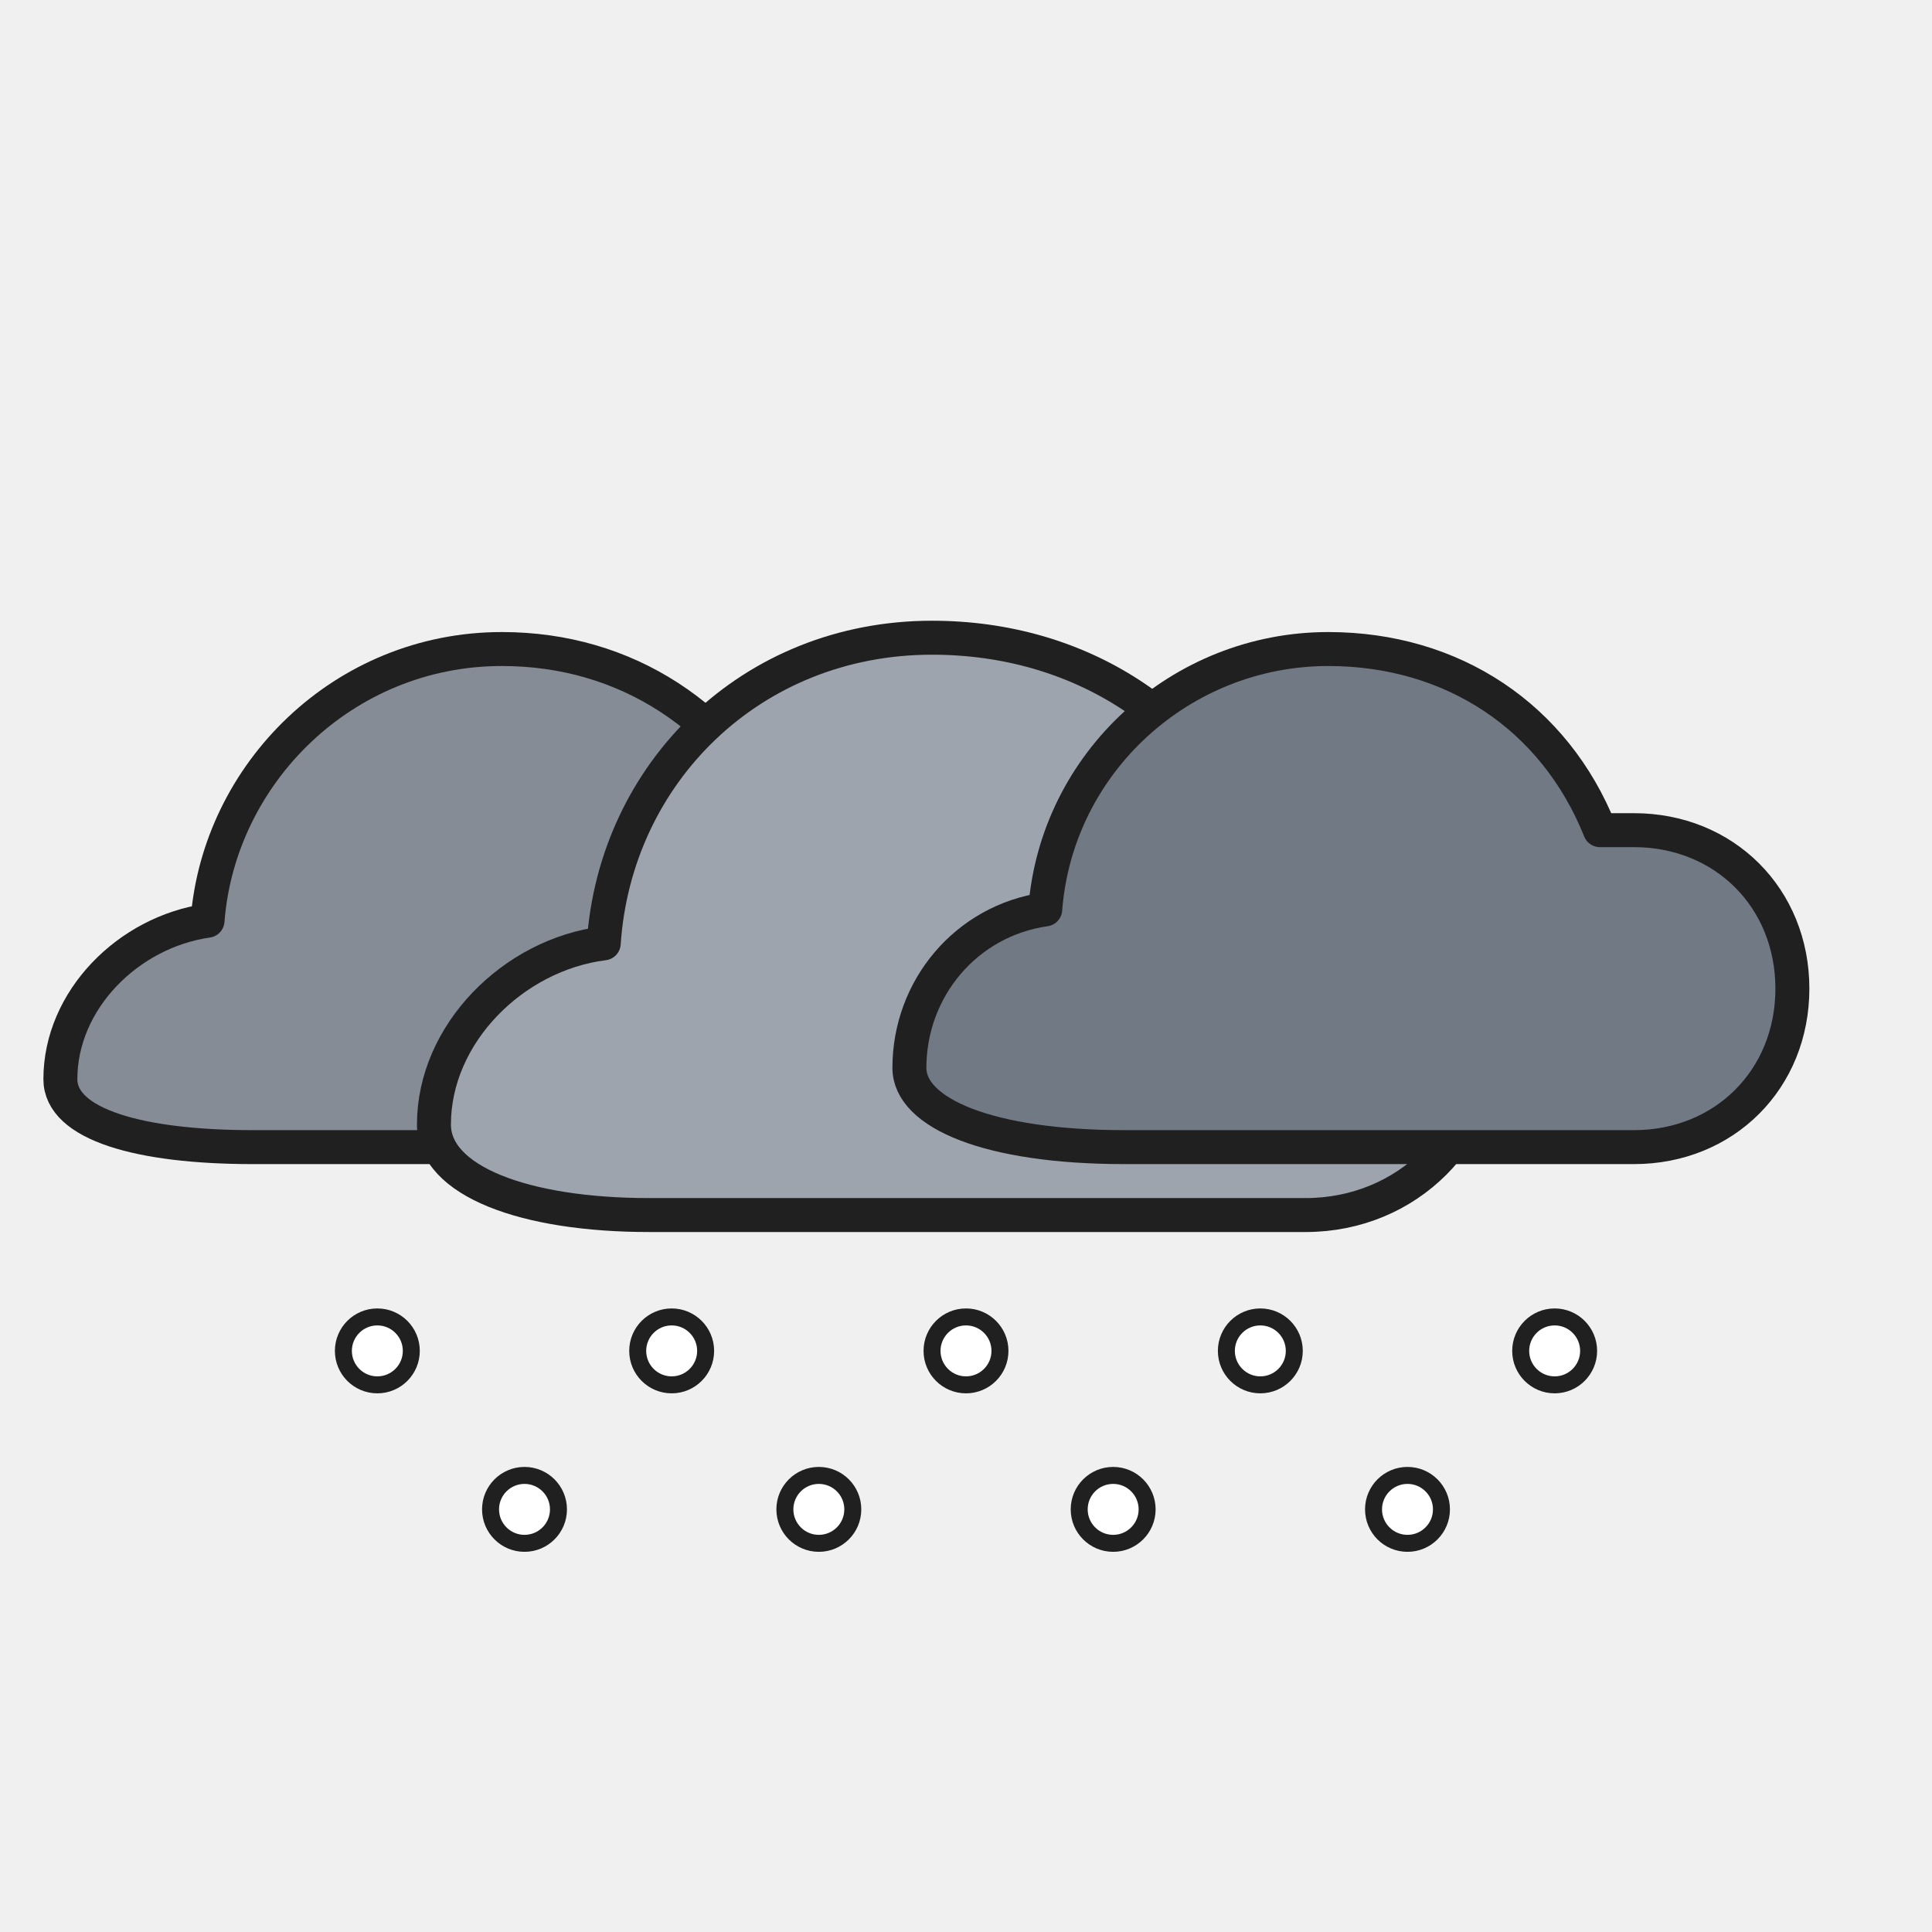
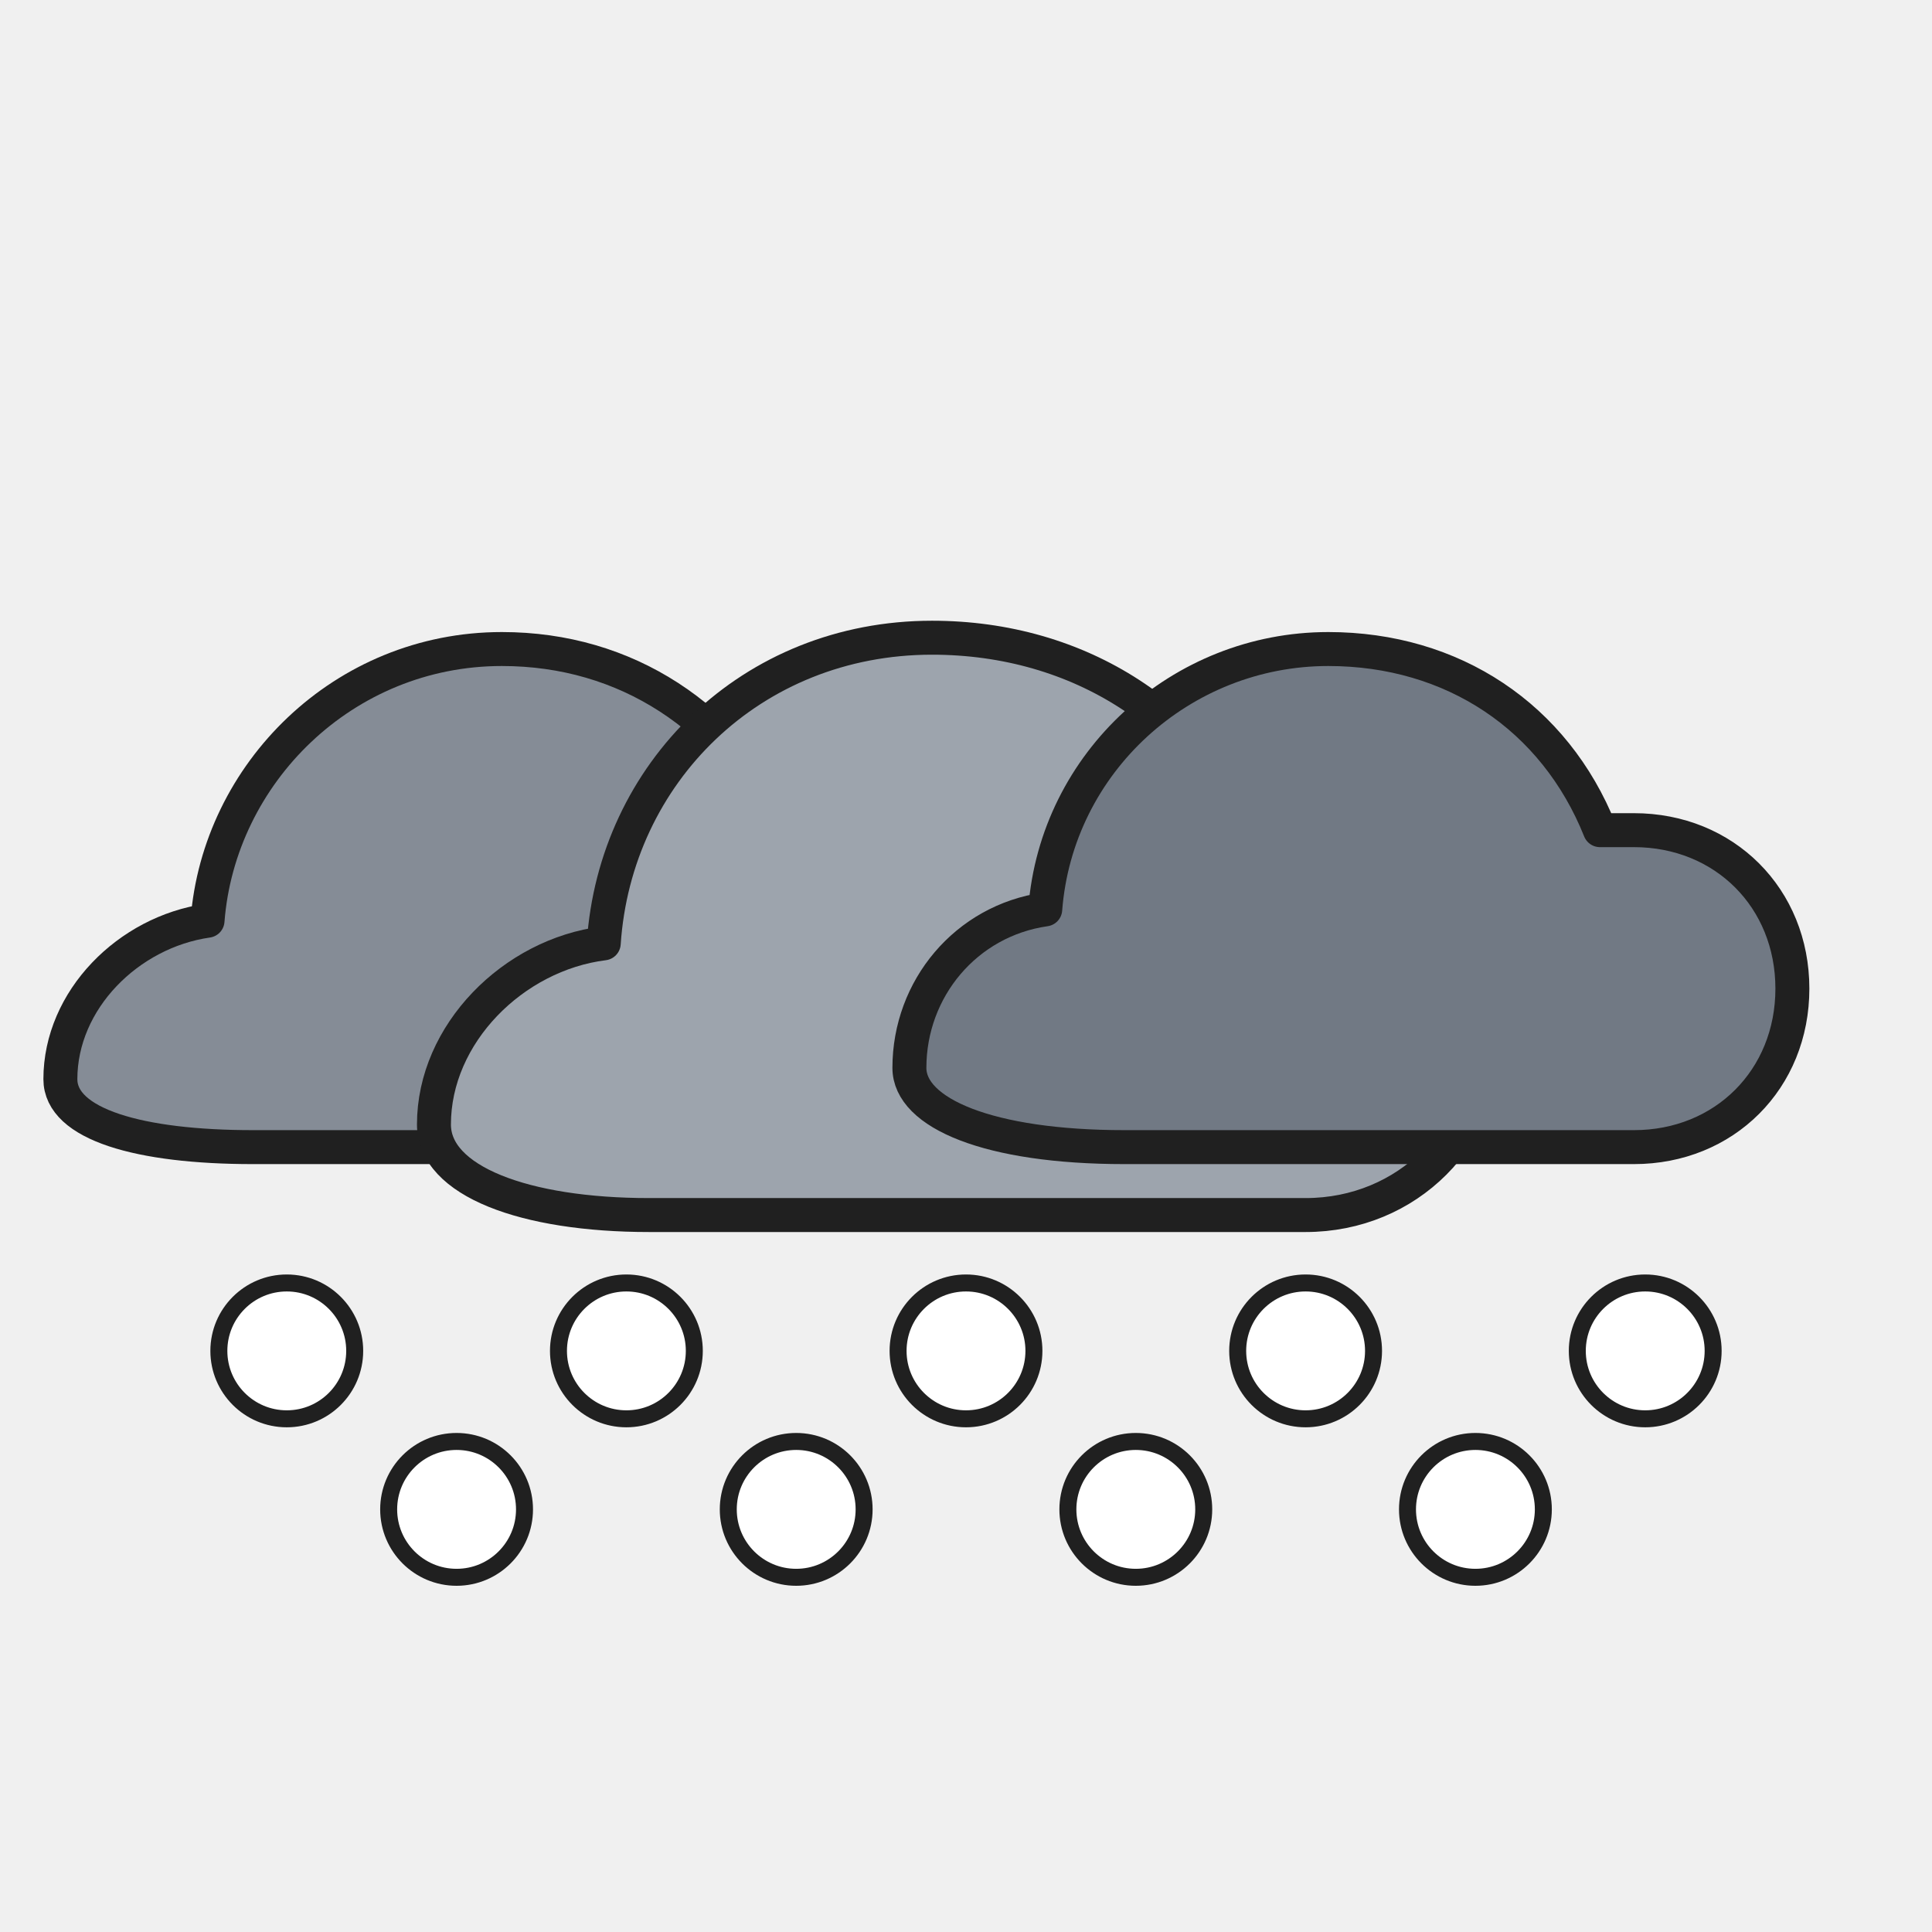
<svg xmlns="http://www.w3.org/2000/svg" viewBox="0 0 128 128" role="img" aria-label="Three darker gray clouds with heavy snow">
  <g transform="translate(16 16) scale(.75)">
    <g transform="translate(0 22)">
      <path fill="#858c96" stroke="#202020" stroke-linejoin="round" stroke-width="3" d="M1 58h50c8 0 14-6 14-14s-6-14-14-14h-3c-5-10-14-16-25-16-14 0-25 11-26 24-7 1-13 7-13 14 0 4 7 6 17 6Z" />
      <path fill="#9da4ad" stroke="#202020" stroke-linejoin="round" stroke-width="3" d="M36 64h58c9 0 16-7 16-16s-7-16-16-16h-4c-5-12-16-19-29-19-16 0-28 12-29 27-8 1-15 8-15 16 0 5 8 8 19 8Z" />
      <path fill="#717984" stroke="#202020" stroke-linejoin="round" stroke-width="3" d="M78 58h45c8 0 14-6 14-14s-6-14-14-14h-3c-4-10-13-16-24-16-13 0-24 10-25 23-7 1-12 7-12 14 0 4 7 7 19 7Z" />
      <g fill="#ffffff" stroke="#202020" stroke-width="1.5">
-         <circle cx="12" cy="76" r="3" />
-         <circle cx="38" cy="76" r="3" />
-         <circle cx="64" cy="76" r="3" />
-         <circle cx="90" cy="76" r="3" />
-         <circle cx="116" cy="76" r="3" />
-         <circle cx="25" cy="90" r="3" />
-         <circle cx="51" cy="90" r="3" />
-         <circle cx="77" cy="90" r="3" />
-         <circle cx="103" cy="90" r="3" />
+         <circle cx="4" cy="76" r="6" />
+         <circle cx="34" cy="76" r="6" />
+         <circle cx="64" cy="76" r="6" />
+         <circle cx="94" cy="76" r="6" />
+         <circle cx="124" cy="76" r="6" />
+         <circle cx="19" cy="90" r="6" />
+         <circle cx="49" cy="90" r="6" />
+         <circle cx="79" cy="90" r="6" />
+         <circle cx="109" cy="90" r="6" />
      </g>
    </g>
  </g>
</svg>
